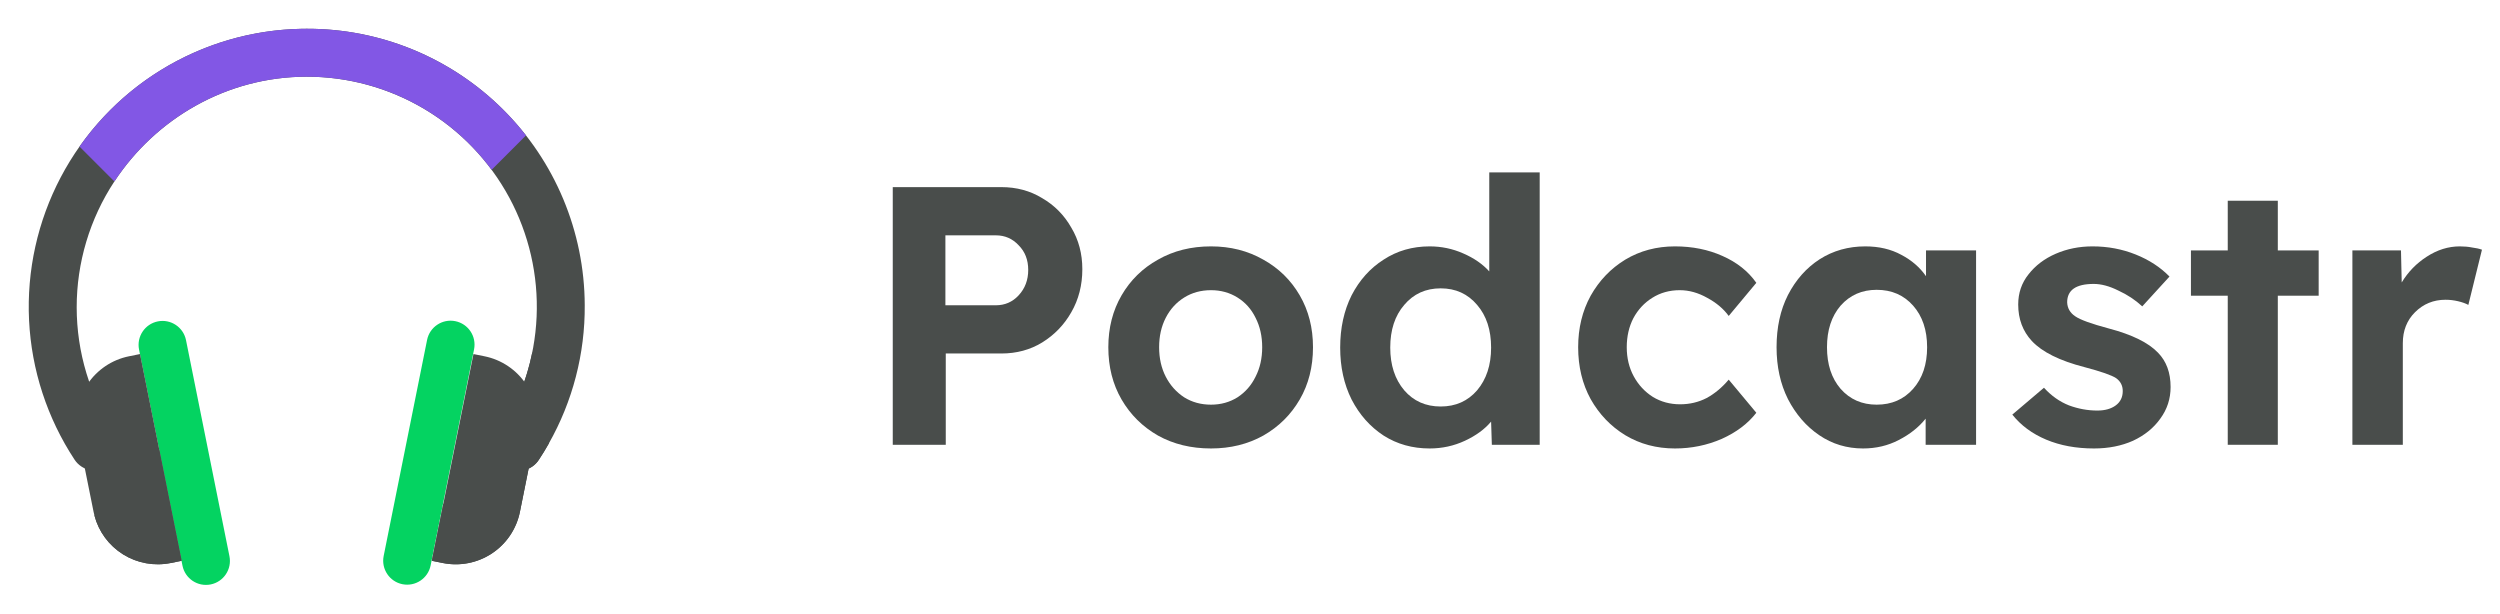
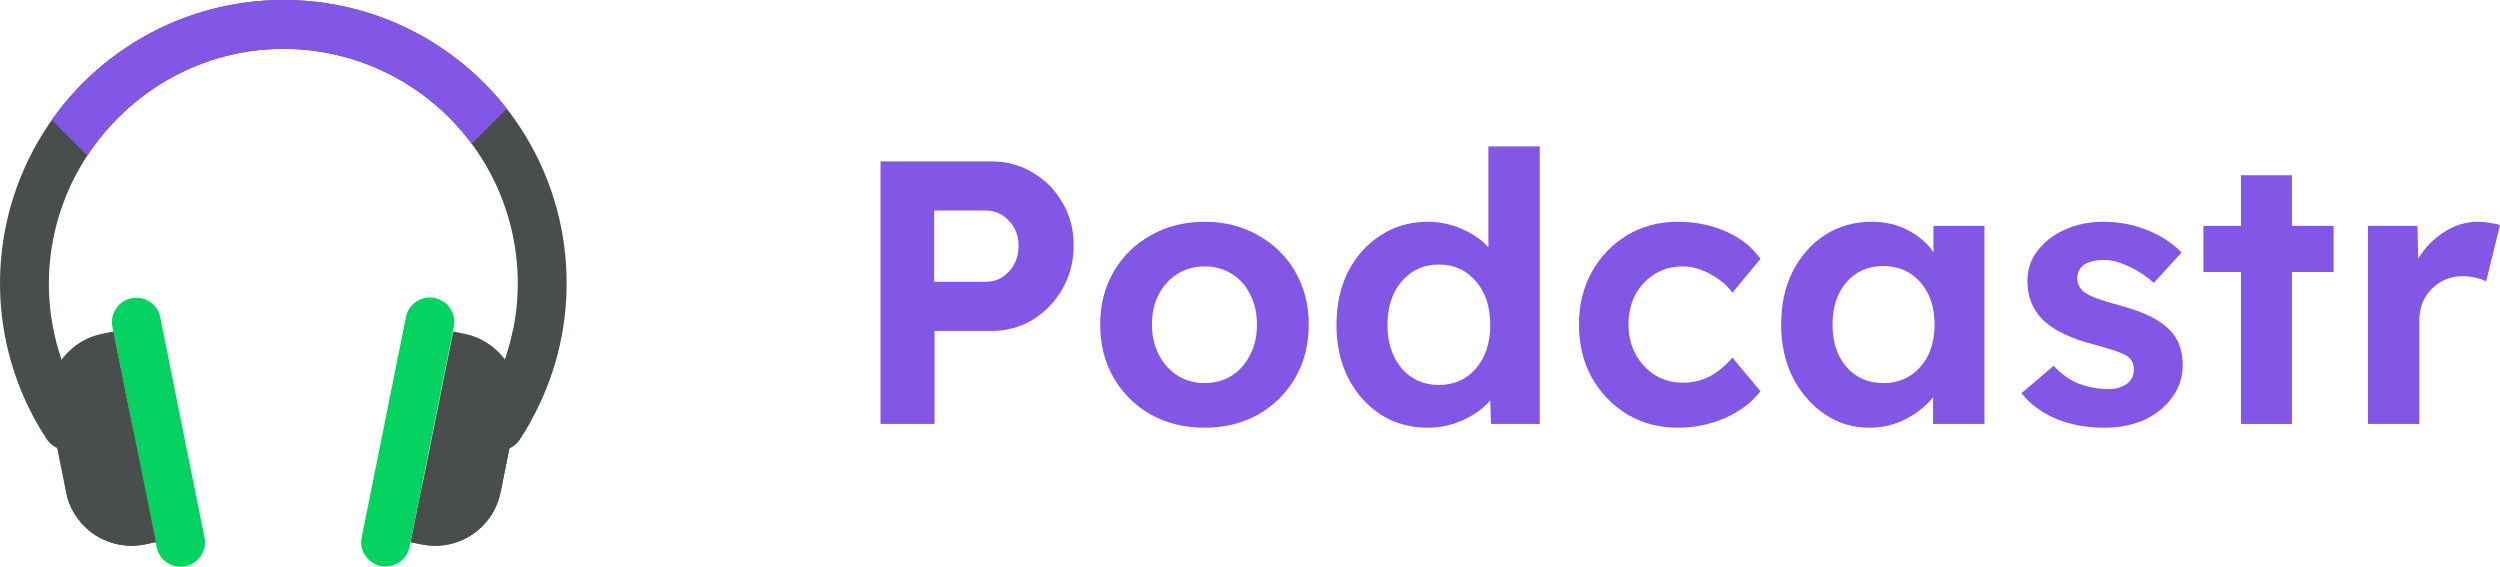
- <svg xmlns="http://www.w3.org/2000/svg" width="163" height="40" viewBox="0 0 163 40" fill="none">
-   <path d="M58.208 29V12.2H65.288C66.28 12.2 67.168 12.44 67.952 12.92C68.752 13.384 69.384 14.024 69.848 14.84C70.328 15.64 70.568 16.544 70.568 17.552C70.568 18.592 70.328 19.528 69.848 20.36C69.384 21.176 68.752 21.832 67.952 22.328C67.168 22.808 66.28 23.048 65.288 23.048H61.664V29H58.208ZM61.64 19.904H64.928C65.52 19.904 66.016 19.688 66.416 19.256C66.832 18.808 67.04 18.256 67.04 17.6C67.04 16.944 66.832 16.408 66.416 15.992C66.016 15.56 65.52 15.344 64.928 15.344H61.64V19.904Z" fill="#494D4B" />
-   <path d="M78.959 29.24C77.663 29.24 76.511 28.96 75.503 28.4C74.495 27.824 73.703 27.04 73.127 26.048C72.551 25.056 72.263 23.92 72.263 22.64C72.263 21.376 72.551 20.248 73.127 19.256C73.703 18.264 74.495 17.488 75.503 16.928C76.511 16.352 77.663 16.064 78.959 16.064C80.223 16.064 81.359 16.352 82.367 16.928C83.375 17.488 84.167 18.264 84.743 19.256C85.319 20.248 85.607 21.376 85.607 22.64C85.607 23.92 85.319 25.056 84.743 26.048C84.167 27.04 83.375 27.824 82.367 28.4C81.359 28.96 80.223 29.24 78.959 29.24ZM78.959 26.384C79.599 26.384 80.175 26.224 80.687 25.904C81.199 25.568 81.591 25.12 81.863 24.56C82.151 24 82.295 23.36 82.295 22.64C82.295 21.92 82.151 21.28 81.863 20.72C81.591 20.16 81.199 19.72 80.687 19.4C80.175 19.08 79.599 18.92 78.959 18.92C78.303 18.92 77.719 19.08 77.207 19.4C76.695 19.72 76.295 20.16 76.007 20.72C75.719 21.28 75.575 21.92 75.575 22.64C75.575 23.36 75.719 24 76.007 24.56C76.295 25.12 76.695 25.568 77.207 25.904C77.719 26.224 78.303 26.384 78.959 26.384Z" fill="#494D4B" />
-   <path d="M93.212 29.24C92.092 29.24 91.092 28.96 90.212 28.4C89.332 27.824 88.636 27.04 88.124 26.048C87.628 25.056 87.38 23.928 87.38 22.664C87.38 21.384 87.628 20.248 88.124 19.256C88.636 18.264 89.332 17.488 90.212 16.928C91.092 16.352 92.092 16.064 93.212 16.064C93.98 16.064 94.708 16.216 95.396 16.52C96.1 16.824 96.668 17.216 97.1 17.696V11.24H100.388V29H97.268L97.22 27.488C96.804 27.984 96.236 28.4 95.516 28.736C94.796 29.072 94.028 29.24 93.212 29.24ZM93.932 26.504C94.908 26.504 95.7 26.152 96.308 25.448C96.916 24.728 97.22 23.8 97.22 22.664C97.22 21.512 96.916 20.584 96.308 19.88C95.7 19.16 94.908 18.8 93.932 18.8C92.956 18.8 92.164 19.16 91.556 19.88C90.948 20.584 90.644 21.512 90.644 22.664C90.644 23.8 90.948 24.728 91.556 25.448C92.164 26.152 92.956 26.504 93.932 26.504Z" fill="#494D4B" />
-   <path d="M109.208 29.24C108.008 29.24 106.928 28.952 105.968 28.376C105.024 27.8 104.272 27.016 103.712 26.024C103.168 25.032 102.896 23.904 102.896 22.64C102.896 21.392 103.168 20.272 103.712 19.28C104.272 18.288 105.024 17.504 105.968 16.928C106.928 16.352 108.008 16.064 109.208 16.064C110.344 16.064 111.376 16.272 112.304 16.688C113.248 17.104 113.984 17.688 114.512 18.44L112.712 20.6C112.376 20.136 111.912 19.744 111.32 19.424C110.728 19.088 110.128 18.92 109.52 18.92C108.848 18.92 108.248 19.088 107.72 19.424C107.208 19.744 106.8 20.184 106.496 20.744C106.208 21.304 106.064 21.936 106.064 22.64C106.064 23.344 106.216 23.976 106.52 24.536C106.824 25.096 107.24 25.544 107.768 25.88C108.296 26.2 108.888 26.36 109.544 26.36C110.168 26.36 110.744 26.224 111.272 25.952C111.8 25.664 112.28 25.264 112.712 24.752L114.512 26.912C113.968 27.616 113.216 28.184 112.256 28.616C111.296 29.032 110.28 29.24 109.208 29.24Z" fill="#494D4B" />
-   <path d="M121.472 29.24C120.416 29.24 119.464 28.952 118.616 28.376C117.768 27.8 117.088 27.016 116.576 26.024C116.08 25.032 115.832 23.904 115.832 22.64C115.832 21.344 116.08 20.208 116.576 19.232C117.088 18.24 117.776 17.464 118.64 16.904C119.52 16.344 120.512 16.064 121.616 16.064C122.512 16.064 123.296 16.248 123.968 16.616C124.64 16.968 125.176 17.432 125.576 18.008V16.328H128.84V29H125.552V27.296C125.104 27.856 124.52 28.32 123.8 28.688C123.096 29.056 122.32 29.24 121.472 29.24ZM122.36 26.384C123.336 26.384 124.128 26.04 124.736 25.352C125.344 24.664 125.648 23.76 125.648 22.64C125.648 21.52 125.344 20.616 124.736 19.928C124.128 19.24 123.336 18.896 122.36 18.896C121.4 18.896 120.616 19.24 120.008 19.928C119.416 20.616 119.12 21.52 119.12 22.64C119.12 23.76 119.416 24.664 120.008 25.352C120.616 26.04 121.4 26.384 122.36 26.384Z" fill="#494D4B" />
-   <path d="M136.531 29.24C135.363 29.24 134.323 29.048 133.411 28.664C132.499 28.28 131.763 27.736 131.203 27.032L133.267 25.28C133.747 25.808 134.291 26.192 134.899 26.432C135.507 26.656 136.123 26.768 136.747 26.768C137.243 26.768 137.643 26.656 137.947 26.432C138.251 26.208 138.403 25.896 138.403 25.496C138.403 25.144 138.259 24.864 137.971 24.656C137.683 24.464 136.995 24.224 135.907 23.936C134.291 23.52 133.147 22.952 132.475 22.232C131.883 21.592 131.587 20.8 131.587 19.856C131.587 19.104 131.811 18.448 132.259 17.888C132.707 17.312 133.299 16.864 134.035 16.544C134.771 16.224 135.571 16.064 136.435 16.064C137.427 16.064 138.363 16.24 139.243 16.592C140.123 16.944 140.859 17.424 141.451 18.032L139.675 19.976C139.227 19.56 138.707 19.216 138.115 18.944C137.539 18.656 137.003 18.512 136.507 18.512C135.355 18.512 134.779 18.912 134.779 19.712C134.795 20.096 134.971 20.4 135.307 20.624C135.627 20.848 136.355 21.112 137.491 21.416C139.011 21.816 140.083 22.344 140.707 23C141.251 23.56 141.523 24.304 141.523 25.232C141.523 26 141.299 26.688 140.851 27.296C140.419 27.904 139.827 28.384 139.075 28.736C138.323 29.072 137.475 29.24 136.531 29.24Z" fill="#494D4B" />
-   <path d="M145.249 29V19.28H142.849V16.328H145.249V13.088H148.513V16.328H151.177V19.28H148.513V29H145.249Z" fill="#494D4B" />
-   <path d="M153.376 29V16.328H156.544L156.592 18.416C157.008 17.728 157.552 17.168 158.224 16.736C158.912 16.288 159.632 16.064 160.384 16.064C160.672 16.064 160.936 16.088 161.176 16.136C161.432 16.168 161.648 16.216 161.824 16.28L160.936 19.88C160.76 19.784 160.536 19.704 160.264 19.64C159.992 19.576 159.72 19.544 159.448 19.544C158.664 19.544 158 19.816 157.456 20.36C156.928 20.888 156.664 21.56 156.664 22.376V29H153.376Z" fill="#494D4B" />
-   <path d="M38.125 19.888C38.149 23.054 37.34 26.171 35.777 28.926C35.575 29.284 35.361 29.634 35.134 29.976C35.023 30.15 34.877 30.3 34.707 30.417C34.537 30.535 34.345 30.617 34.142 30.66C33.94 30.702 33.731 30.704 33.528 30.666C33.325 30.627 33.132 30.548 32.959 30.434C32.786 30.32 32.638 30.173 32.523 30.001C32.408 29.83 32.328 29.637 32.288 29.434C32.247 29.231 32.248 29.022 32.289 28.82C32.33 28.617 32.411 28.424 32.527 28.253C34.019 25.99 34.868 23.364 34.987 20.656C35.105 17.948 34.488 15.259 33.2 12.874C31.912 10.489 30.002 8.497 27.673 7.111C25.344 5.724 22.683 4.995 19.972 5C14.762 5.01 10.142 7.745 7.457 11.832C5.852 14.27 4.998 17.126 5 20.045C5.003 22.964 5.863 25.818 7.473 28.253C7.701 28.599 7.782 29.022 7.699 29.427C7.616 29.834 7.375 30.19 7.029 30.418C6.683 30.646 6.261 30.728 5.855 30.645C5.449 30.561 5.092 30.32 4.864 29.974C3.079 27.265 2.054 24.127 1.895 20.887C1.737 17.647 2.451 14.424 3.962 11.553C5.474 8.683 7.729 6.271 10.491 4.569C13.253 2.868 16.421 1.938 19.664 1.878C19.778 1.876 19.891 1.875 20.005 1.875C24.795 1.865 29.393 3.756 32.791 7.133C36.188 10.511 38.106 15.098 38.125 19.888Z" fill="#494D4B" />
-   <path d="M9.066 22.794L11.898 36.882C12.068 37.728 12.891 38.275 13.737 38.105C14.582 37.935 15.13 37.112 14.96 36.266L12.128 22.179C11.958 21.333 11.135 20.785 10.289 20.955C9.444 21.125 8.896 21.949 9.066 22.794Z" fill="#04D361" />
-   <path d="M11.844 36.564L11.126 36.709C10.059 36.923 8.95 36.722 8.027 36.147C7.103 35.572 6.434 34.665 6.157 33.612C6.136 33.531 6.116 33.45 6.1 33.367L5.071 28.256C4.848 27.146 5.075 25.993 5.701 25.051C6.328 24.108 7.303 23.453 8.413 23.229L9.13 23.084L10.39 29.341L11.844 36.564Z" fill="#494D4B" />
-   <path d="M11.844 36.564L11.126 36.709C10.059 36.923 8.95 36.722 8.027 36.147C7.103 35.572 6.434 34.665 6.157 33.612C7.674 32.298 9.09 30.87 10.39 29.341L11.844 36.564Z" fill="#494D4B" />
-   <path d="M36.148 27.087L35.777 28.926C35.575 29.284 35.361 29.634 35.134 29.976C35.023 30.15 34.877 30.3 34.707 30.417C34.537 30.534 34.345 30.617 34.142 30.659C33.94 30.702 33.731 30.704 33.528 30.665C33.325 30.627 33.132 30.548 32.959 30.434C32.786 30.32 32.638 30.173 32.523 30.001C32.408 29.829 32.328 29.637 32.288 29.434C32.247 29.231 32.248 29.022 32.289 28.819C32.33 28.617 32.411 28.424 32.527 28.253C33.587 26.65 34.326 24.858 34.705 22.974C35.293 23.467 35.737 24.109 35.991 24.833C36.245 25.557 36.299 26.335 36.148 27.087Z" fill="#494D4B" />
-   <path d="M34.295 8.83L32.054 11.071C30.657 9.182 28.836 7.649 26.737 6.594C24.638 5.54 22.321 4.993 19.972 5C14.762 5.01 10.142 7.745 7.457 11.832L5.184 9.559C6.823 7.229 8.988 5.32 11.505 3.985C14.021 2.651 16.816 1.929 19.664 1.878C19.778 1.876 19.891 1.875 20.005 1.875C22.759 1.869 25.479 2.492 27.955 3.698C30.432 4.903 32.601 6.658 34.295 8.83Z" fill="#8257E5" />
-   <path d="M27.846 22.163L25.015 36.251C24.845 37.097 25.392 37.92 26.238 38.09C27.084 38.26 27.907 37.712 28.077 36.867L30.909 22.779C31.079 21.933 30.531 21.11 29.685 20.94C28.84 20.77 28.016 21.318 27.846 22.163Z" fill="#04D361" />
-   <path d="M34.929 28.256L33.9 33.367C33.677 34.477 33.022 35.452 32.079 36.079C31.137 36.705 29.984 36.932 28.874 36.709L28.156 36.564L28.9 32.871L30.869 23.084L31.587 23.229C32.697 23.453 33.672 24.108 34.299 25.05C34.386 25.18 34.465 25.314 34.536 25.453C34.982 26.315 35.12 27.304 34.929 28.256Z" fill="#494D4B" />
-   <path d="M34.929 28.256L33.9 33.367C33.677 34.477 33.022 35.452 32.079 36.079C31.137 36.705 29.984 36.932 28.874 36.709L28.156 36.564L28.9 32.871C31.04 30.609 32.93 28.122 34.536 25.453C34.982 26.315 35.12 27.304 34.929 28.256Z" fill="#494D4B" />
+ <svg xmlns="http://www.w3.org/2000/svg" viewBox="111.75 100.168 159.95 36.261" width="159.95" height="36.261">
+   <path d="M58.208 29V12.2H65.288C66.28 12.2 67.168 12.44 67.952 12.92C68.752 13.384 69.384 14.024 69.848 14.84C70.328 15.64 70.568 16.544 70.568 17.552C70.568 18.592 70.328 19.528 69.848 20.36C69.384 21.176 68.752 21.832 67.952 22.328C67.168 22.808 66.28 23.048 65.288 23.048H61.664V29H58.208ZM61.64 19.904H64.928C65.52 19.904 66.016 19.688 66.416 19.256C66.832 18.808 67.04 18.256 67.04 17.6C67.04 16.944 66.832 16.408 66.416 15.992C66.016 15.56 65.52 15.344 64.928 15.344H61.64V19.904Z" transform="matrix(1, 0, 0, 1, 109.8762, 98.29276)" style="paint-order: fill; fill: rgb(130, 87, 229);" />
+   <path d="M78.959 29.24C77.663 29.24 76.511 28.96 75.503 28.4C74.495 27.824 73.703 27.04 73.127 26.048C72.551 25.056 72.263 23.92 72.263 22.64C72.263 21.376 72.551 20.248 73.127 19.256C73.703 18.264 74.495 17.488 75.503 16.928C76.511 16.352 77.663 16.064 78.959 16.064C80.223 16.064 81.359 16.352 82.367 16.928C83.375 17.488 84.167 18.264 84.743 19.256C85.319 20.248 85.607 21.376 85.607 22.64C85.607 23.92 85.319 25.056 84.743 26.048C84.167 27.04 83.375 27.824 82.367 28.4C81.359 28.96 80.223 29.24 78.959 29.24ZM78.959 26.384C79.599 26.384 80.175 26.224 80.687 25.904C81.199 25.568 81.591 25.12 81.863 24.56C82.151 24 82.295 23.36 82.295 22.64C82.295 21.92 82.151 21.28 81.863 20.72C81.591 20.16 81.199 19.72 80.687 19.4C80.175 19.08 79.599 18.92 78.959 18.92C78.303 18.92 77.719 19.08 77.207 19.4C76.695 19.72 76.295 20.16 76.007 20.72C75.719 21.28 75.575 21.92 75.575 22.64C75.575 23.36 75.719 24 76.007 24.56C76.295 25.12 76.695 25.568 77.207 25.904C77.719 26.224 78.303 26.384 78.959 26.384Z" transform="matrix(1, 0, 0, 1, 109.8762, 98.29276)" style="paint-order: fill; fill: rgb(130, 87, 229);" />
+   <path d="M93.212 29.24C92.092 29.24 91.092 28.96 90.212 28.4C89.332 27.824 88.636 27.04 88.124 26.048C87.628 25.056 87.38 23.928 87.38 22.664C87.38 21.384 87.628 20.248 88.124 19.256C88.636 18.264 89.332 17.488 90.212 16.928C91.092 16.352 92.092 16.064 93.212 16.064C93.98 16.064 94.708 16.216 95.396 16.52C96.1 16.824 96.668 17.216 97.1 17.696V11.24H100.388V29H97.268L97.22 27.488C96.804 27.984 96.236 28.4 95.516 28.736C94.796 29.072 94.028 29.24 93.212 29.24ZM93.932 26.504C94.908 26.504 95.7 26.152 96.308 25.448C96.916 24.728 97.22 23.8 97.22 22.664C97.22 21.512 96.916 20.584 96.308 19.88C95.7 19.16 94.908 18.8 93.932 18.8C92.956 18.8 92.164 19.16 91.556 19.88C90.948 20.584 90.644 21.512 90.644 22.664C90.644 23.8 90.948 24.728 91.556 25.448C92.164 26.152 92.956 26.504 93.932 26.504Z" transform="matrix(1, 0, 0, 1, 109.8762, 98.29276)" style="paint-order: fill; fill: rgb(130, 87, 229);" />
+   <path d="M109.208 29.24C108.008 29.24 106.928 28.952 105.968 28.376C105.024 27.8 104.272 27.016 103.712 26.024C103.168 25.032 102.896 23.904 102.896 22.64C102.896 21.392 103.168 20.272 103.712 19.28C104.272 18.288 105.024 17.504 105.968 16.928C106.928 16.352 108.008 16.064 109.208 16.064C110.344 16.064 111.376 16.272 112.304 16.688C113.248 17.104 113.984 17.688 114.512 18.44L112.712 20.6C112.376 20.136 111.912 19.744 111.32 19.424C110.728 19.088 110.128 18.92 109.52 18.92C108.848 18.92 108.248 19.088 107.72 19.424C107.208 19.744 106.8 20.184 106.496 20.744C106.208 21.304 106.064 21.936 106.064 22.64C106.064 23.344 106.216 23.976 106.52 24.536C106.824 25.096 107.24 25.544 107.768 25.88C108.296 26.2 108.888 26.36 109.544 26.36C110.168 26.36 110.744 26.224 111.272 25.952C111.8 25.664 112.28 25.264 112.712 24.752L114.512 26.912C113.968 27.616 113.216 28.184 112.256 28.616C111.296 29.032 110.28 29.24 109.208 29.24Z" transform="matrix(1, 0, 0, 1, 109.8762, 98.29276)" style="paint-order: fill; fill: rgb(130, 87, 229);" />
+   <path d="M121.472 29.24C120.416 29.24 119.464 28.952 118.616 28.376C117.768 27.8 117.088 27.016 116.576 26.024C116.08 25.032 115.832 23.904 115.832 22.64C115.832 21.344 116.08 20.208 116.576 19.232C117.088 18.24 117.776 17.464 118.64 16.904C119.52 16.344 120.512 16.064 121.616 16.064C122.512 16.064 123.296 16.248 123.968 16.616C124.64 16.968 125.176 17.432 125.576 18.008V16.328H128.84V29H125.552V27.296C125.104 27.856 124.52 28.32 123.8 28.688C123.096 29.056 122.32 29.24 121.472 29.24ZM122.36 26.384C123.336 26.384 124.128 26.04 124.736 25.352C125.344 24.664 125.648 23.76 125.648 22.64C125.648 21.52 125.344 20.616 124.736 19.928C124.128 19.24 123.336 18.896 122.36 18.896C121.4 18.896 120.616 19.24 120.008 19.928C119.416 20.616 119.12 21.52 119.12 22.64C119.12 23.76 119.416 24.664 120.008 25.352C120.616 26.04 121.4 26.384 122.36 26.384Z" transform="matrix(1, 0, 0, 1, 109.8762, 98.29276)" style="paint-order: fill; fill: rgb(130, 87, 229);" />
+   <path d="M136.531 29.24C135.363 29.24 134.323 29.048 133.411 28.664C132.499 28.28 131.763 27.736 131.203 27.032L133.267 25.28C133.747 25.808 134.291 26.192 134.899 26.432C135.507 26.656 136.123 26.768 136.747 26.768C137.243 26.768 137.643 26.656 137.947 26.432C138.251 26.208 138.403 25.896 138.403 25.496C138.403 25.144 138.259 24.864 137.971 24.656C137.683 24.464 136.995 24.224 135.907 23.936C134.291 23.52 133.147 22.952 132.475 22.232C131.883 21.592 131.587 20.8 131.587 19.856C131.587 19.104 131.811 18.448 132.259 17.888C132.707 17.312 133.299 16.864 134.035 16.544C134.771 16.224 135.571 16.064 136.435 16.064C137.427 16.064 138.363 16.24 139.243 16.592C140.123 16.944 140.859 17.424 141.451 18.032L139.675 19.976C139.227 19.56 138.707 19.216 138.115 18.944C137.539 18.656 137.003 18.512 136.507 18.512C135.355 18.512 134.779 18.912 134.779 19.712C134.795 20.096 134.971 20.4 135.307 20.624C135.627 20.848 136.355 21.112 137.491 21.416C139.011 21.816 140.083 22.344 140.707 23C141.251 23.56 141.523 24.304 141.523 25.232C141.523 26 141.299 26.688 140.851 27.296C140.419 27.904 139.827 28.384 139.075 28.736C138.323 29.072 137.475 29.24 136.531 29.24Z" transform="matrix(1, 0, 0, 1, 109.8762, 98.29276)" style="paint-order: fill; fill: rgb(130, 87, 229);" />
+   <path d="M145.249 29V19.28H142.849V16.328H145.249V13.088H148.513V16.328H151.177V19.28H148.513V29H145.249Z" transform="matrix(1, 0, 0, 1, 109.8762, 98.29276)" style="paint-order: fill; fill: rgb(130, 87, 229);" />
+   <path d="M153.376 29V16.328H156.544L156.592 18.416C157.008 17.728 157.552 17.168 158.224 16.736C158.912 16.288 159.632 16.064 160.384 16.064C160.672 16.064 160.936 16.088 161.176 16.136C161.432 16.168 161.648 16.216 161.824 16.28L160.936 19.88C160.76 19.784 160.536 19.704 160.264 19.64C159.992 19.576 159.72 19.544 159.448 19.544C158.664 19.544 158 19.816 157.456 20.36C156.928 20.888 156.664 21.56 156.664 22.376V29H153.376Z" transform="matrix(1, 0, 0, 1, 109.8762, 98.29276)" style="paint-order: fill; fill: rgb(130, 87, 229);" />
+   <path d="M38.125 19.888C38.149 23.054 37.34 26.171 35.777 28.926C35.575 29.284 35.361 29.634 35.134 29.976C35.023 30.15 34.877 30.3 34.707 30.417C34.537 30.535 34.345 30.617 34.142 30.66C33.94 30.702 33.731 30.704 33.528 30.666C33.325 30.627 33.132 30.548 32.959 30.434C32.786 30.32 32.638 30.173 32.523 30.001C32.408 29.83 32.328 29.637 32.288 29.434C32.247 29.231 32.248 29.022 32.289 28.82C32.33 28.617 32.411 28.424 32.527 28.253C34.019 25.99 34.868 23.364 34.987 20.656C35.105 17.948 34.488 15.259 33.2 12.874C31.912 10.489 30.002 8.497 27.673 7.111C25.344 5.724 22.683 4.995 19.972 5C14.762 5.01 10.142 7.745 7.457 11.832C5.852 14.27 4.998 17.126 5 20.045C5.003 22.964 5.863 25.818 7.473 28.253C7.701 28.599 7.782 29.022 7.699 29.427C7.616 29.834 7.375 30.19 7.029 30.418C6.683 30.646 6.261 30.728 5.855 30.645C5.449 30.561 5.092 30.32 4.864 29.974C3.079 27.265 2.054 24.127 1.895 20.887C1.737 17.647 2.451 14.424 3.962 11.553C5.474 8.683 7.729 6.271 10.491 4.569C13.253 2.868 16.421 1.938 19.664 1.878C19.778 1.876 19.891 1.875 20.005 1.875C24.795 1.865 29.393 3.756 32.791 7.133C36.188 10.511 38.106 15.098 38.125 19.888Z" transform="matrix(1, 0, 0, 1, 109.8762, 98.29276)" style="paint-order: fill;" fill="#494D4B" />
+   <path d="M9.066 22.794L11.898 36.882C12.068 37.728 12.891 38.275 13.737 38.105C14.582 37.935 15.13 37.112 14.96 36.266L12.128 22.179C11.958 21.333 11.135 20.785 10.289 20.955C9.444 21.125 8.896 21.949 9.066 22.794Z" transform="matrix(1, 0, 0, 1, 109.8762, 98.29276)" style="paint-order: fill;" fill="#04D361" />
+   <path d="M11.844 36.564L11.126 36.709C10.059 36.923 8.95 36.722 8.027 36.147C7.103 35.572 6.434 34.665 6.157 33.612C6.136 33.531 6.116 33.45 6.1 33.367L5.071 28.256C4.848 27.146 5.075 25.993 5.701 25.051C6.328 24.108 7.303 23.453 8.413 23.229L9.13 23.084L10.39 29.341L11.844 36.564Z" transform="matrix(1, 0, 0, 1, 109.8762, 98.29276)" style="paint-order: fill;" fill="#494D4B" />
+   <path d="M11.844 36.564L11.126 36.709C10.059 36.923 8.95 36.722 8.027 36.147C7.103 35.572 6.434 34.665 6.157 33.612C7.674 32.298 9.09 30.87 10.39 29.341L11.844 36.564Z" transform="matrix(1, 0, 0, 1, 109.8762, 98.29276)" style="paint-order: fill;" fill="#494D4B" />
+   <path d="M36.148 27.087L35.777 28.926C35.575 29.284 35.361 29.634 35.134 29.976C35.023 30.15 34.877 30.3 34.707 30.417C34.537 30.534 34.345 30.617 34.142 30.659C33.94 30.702 33.731 30.704 33.528 30.665C33.325 30.627 33.132 30.548 32.959 30.434C32.786 30.32 32.638 30.173 32.523 30.001C32.408 29.829 32.328 29.637 32.288 29.434C32.247 29.231 32.248 29.022 32.289 28.819C32.33 28.617 32.411 28.424 32.527 28.253C33.587 26.65 34.326 24.858 34.705 22.974C35.293 23.467 35.737 24.109 35.991 24.833C36.245 25.557 36.299 26.335 36.148 27.087Z" transform="matrix(1, 0, 0, 1, 109.8762, 98.29276)" style="paint-order: fill;" fill="#494D4B" />
+   <path d="M34.295 8.83L32.054 11.071C30.657 9.182 28.836 7.649 26.737 6.594C24.638 5.54 22.321 4.993 19.972 5C14.762 5.01 10.142 7.745 7.457 11.832L5.184 9.559C6.823 7.229 8.988 5.32 11.505 3.985C14.021 2.651 16.816 1.929 19.664 1.878C19.778 1.876 19.891 1.875 20.005 1.875C22.759 1.869 25.479 2.492 27.955 3.698C30.432 4.903 32.601 6.658 34.295 8.83Z" transform="matrix(1, 0, 0, 1, 109.8762, 98.29276)" style="paint-order: fill;" fill="#8257E5" />
+   <path d="M27.846 22.163L25.015 36.251C24.845 37.097 25.392 37.92 26.238 38.09C27.084 38.26 27.907 37.712 28.077 36.867L30.909 22.779C31.079 21.933 30.531 21.11 29.685 20.94C28.84 20.77 28.016 21.318 27.846 22.163Z" transform="matrix(1, 0, 0, 1, 109.8762, 98.29276)" style="paint-order: fill;" fill="#04D361" />
+   <path d="M34.929 28.256L33.9 33.367C33.677 34.477 33.022 35.452 32.079 36.079C31.137 36.705 29.984 36.932 28.874 36.709L28.156 36.564L28.9 32.871L30.869 23.084L31.587 23.229C32.697 23.453 33.672 24.108 34.299 25.05C34.386 25.18 34.465 25.314 34.536 25.453C34.982 26.315 35.12 27.304 34.929 28.256Z" transform="matrix(1, 0, 0, 1, 109.8762, 98.29276)" style="paint-order: fill;" fill="#494D4B" />
+   <path d="M34.929 28.256L33.9 33.367C33.677 34.477 33.022 35.452 32.079 36.079C31.137 36.705 29.984 36.932 28.874 36.709L28.156 36.564L28.9 32.871C31.04 30.609 32.93 28.122 34.536 25.453C34.982 26.315 35.12 27.304 34.929 28.256Z" transform="matrix(1, 0, 0, 1, 109.8762, 98.29276)" style="paint-order: fill;" fill="#494D4B" />
</svg>
